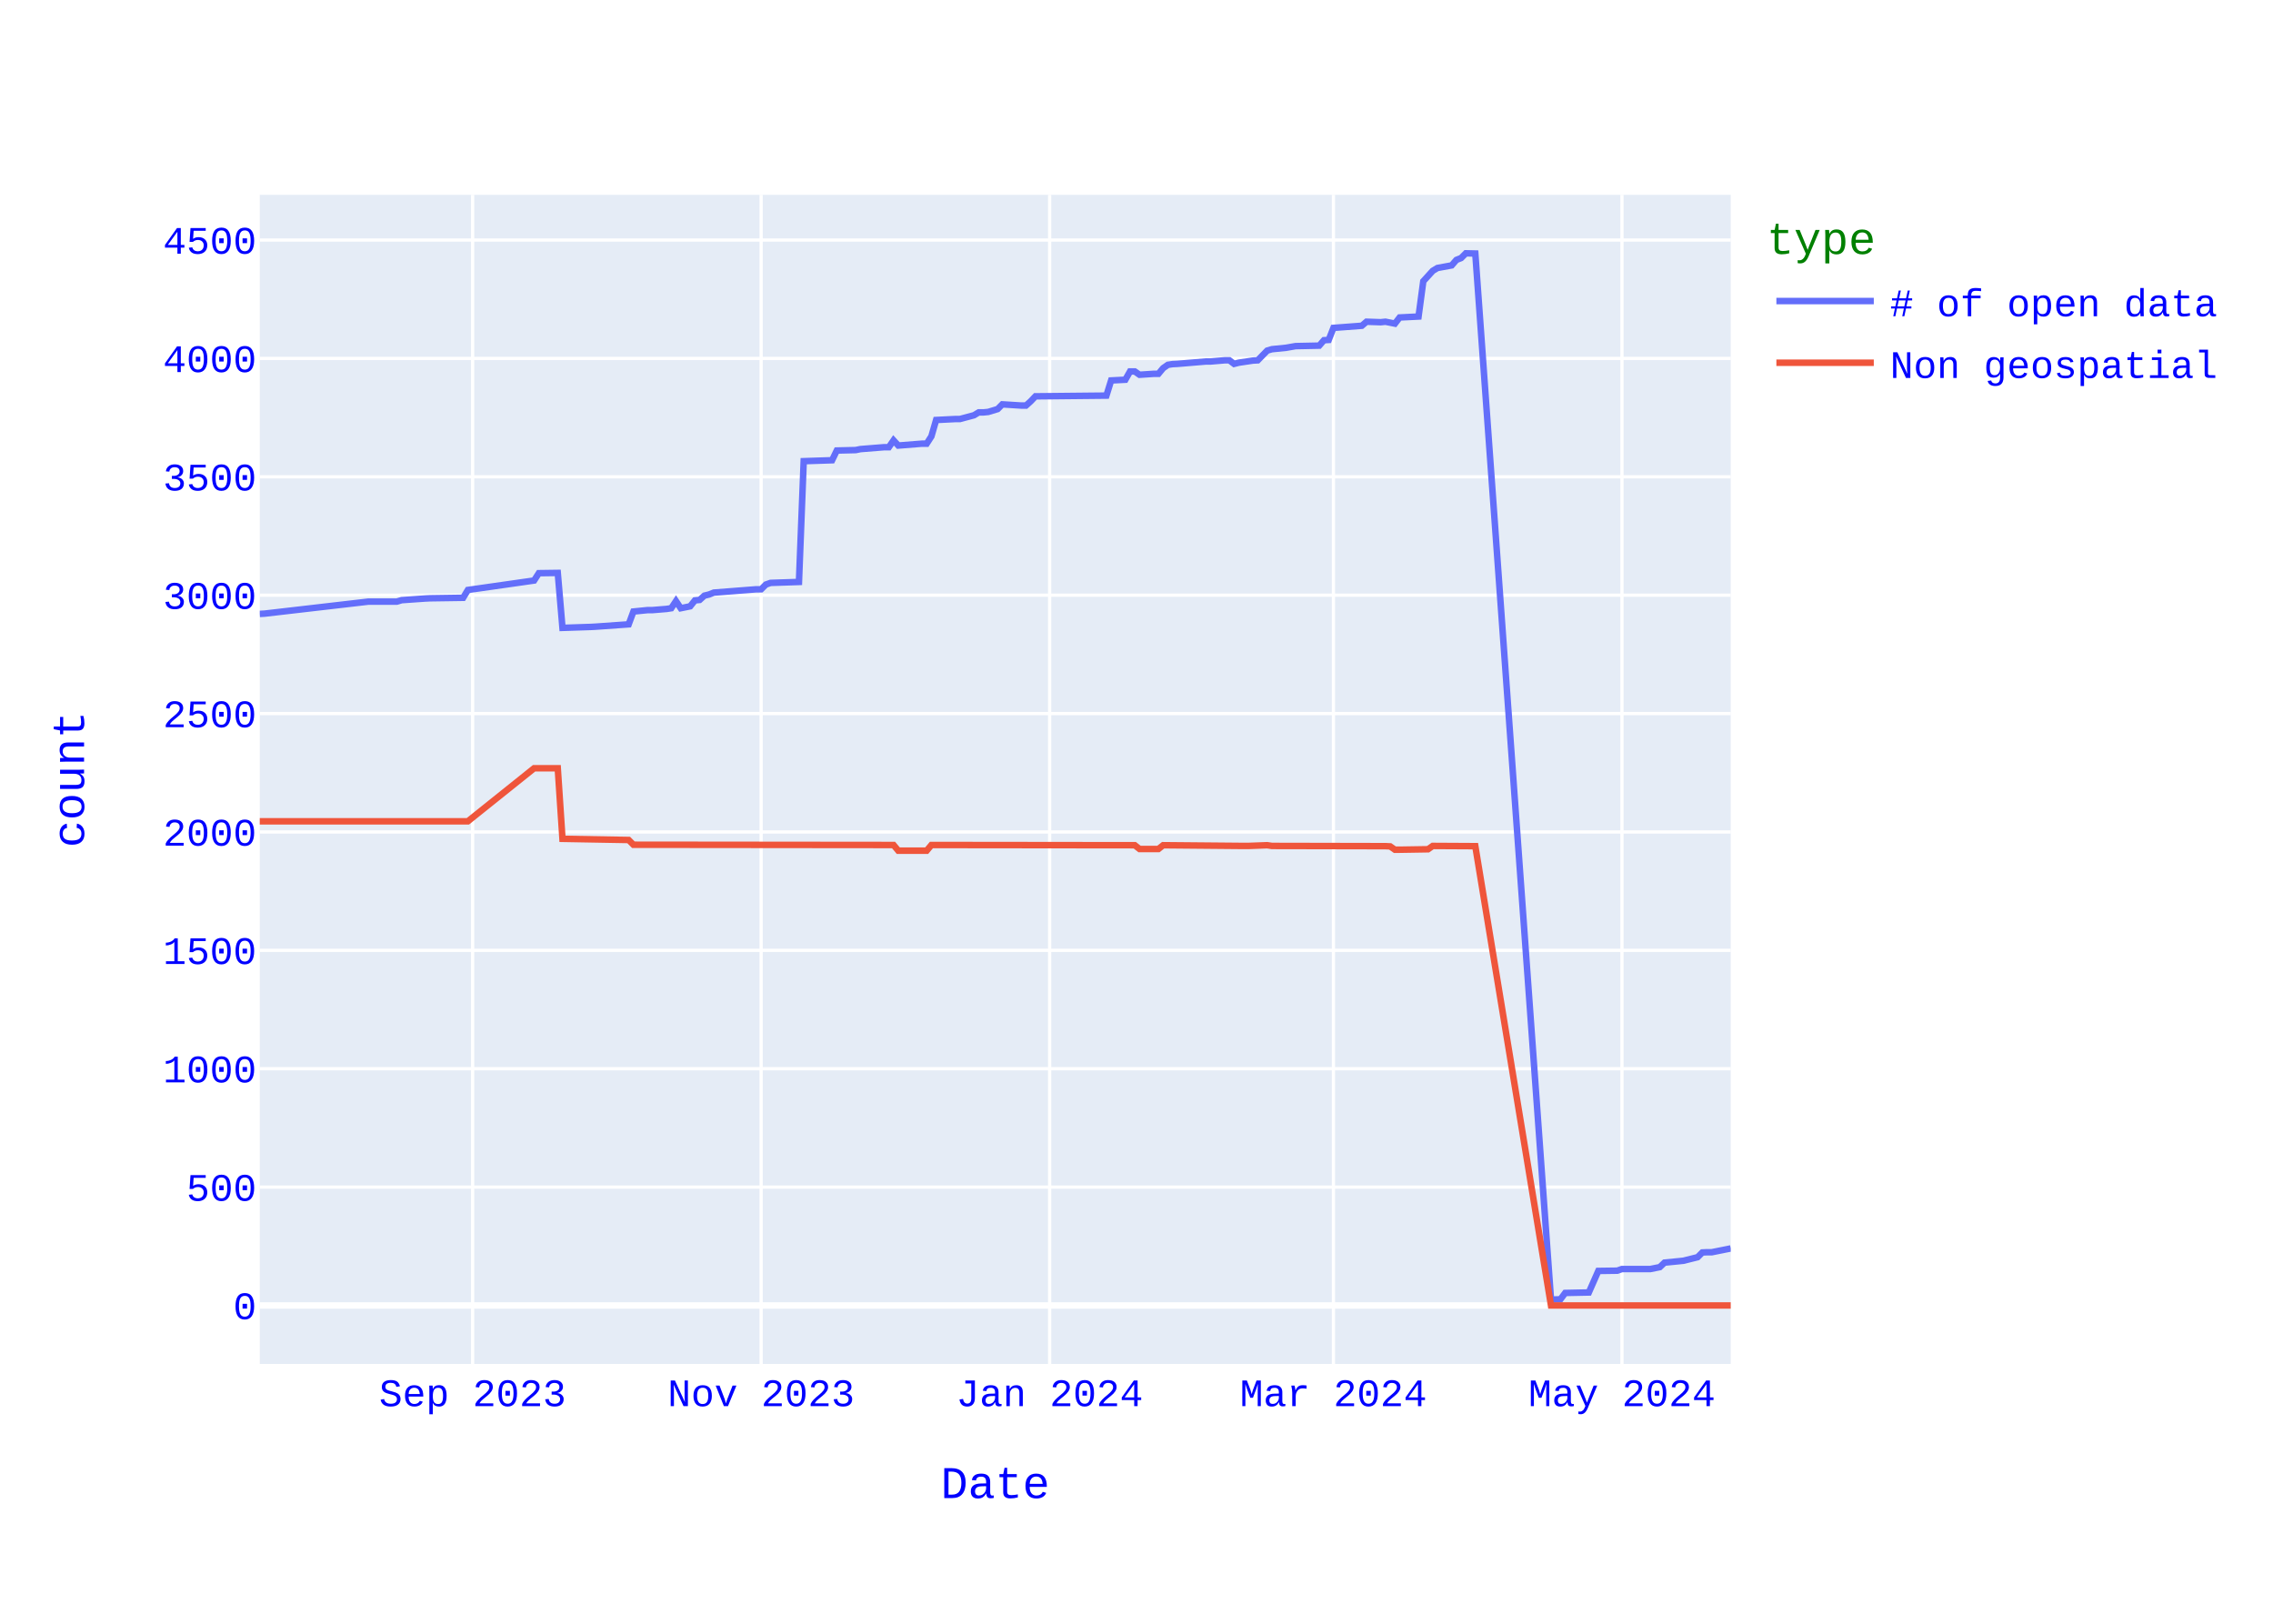
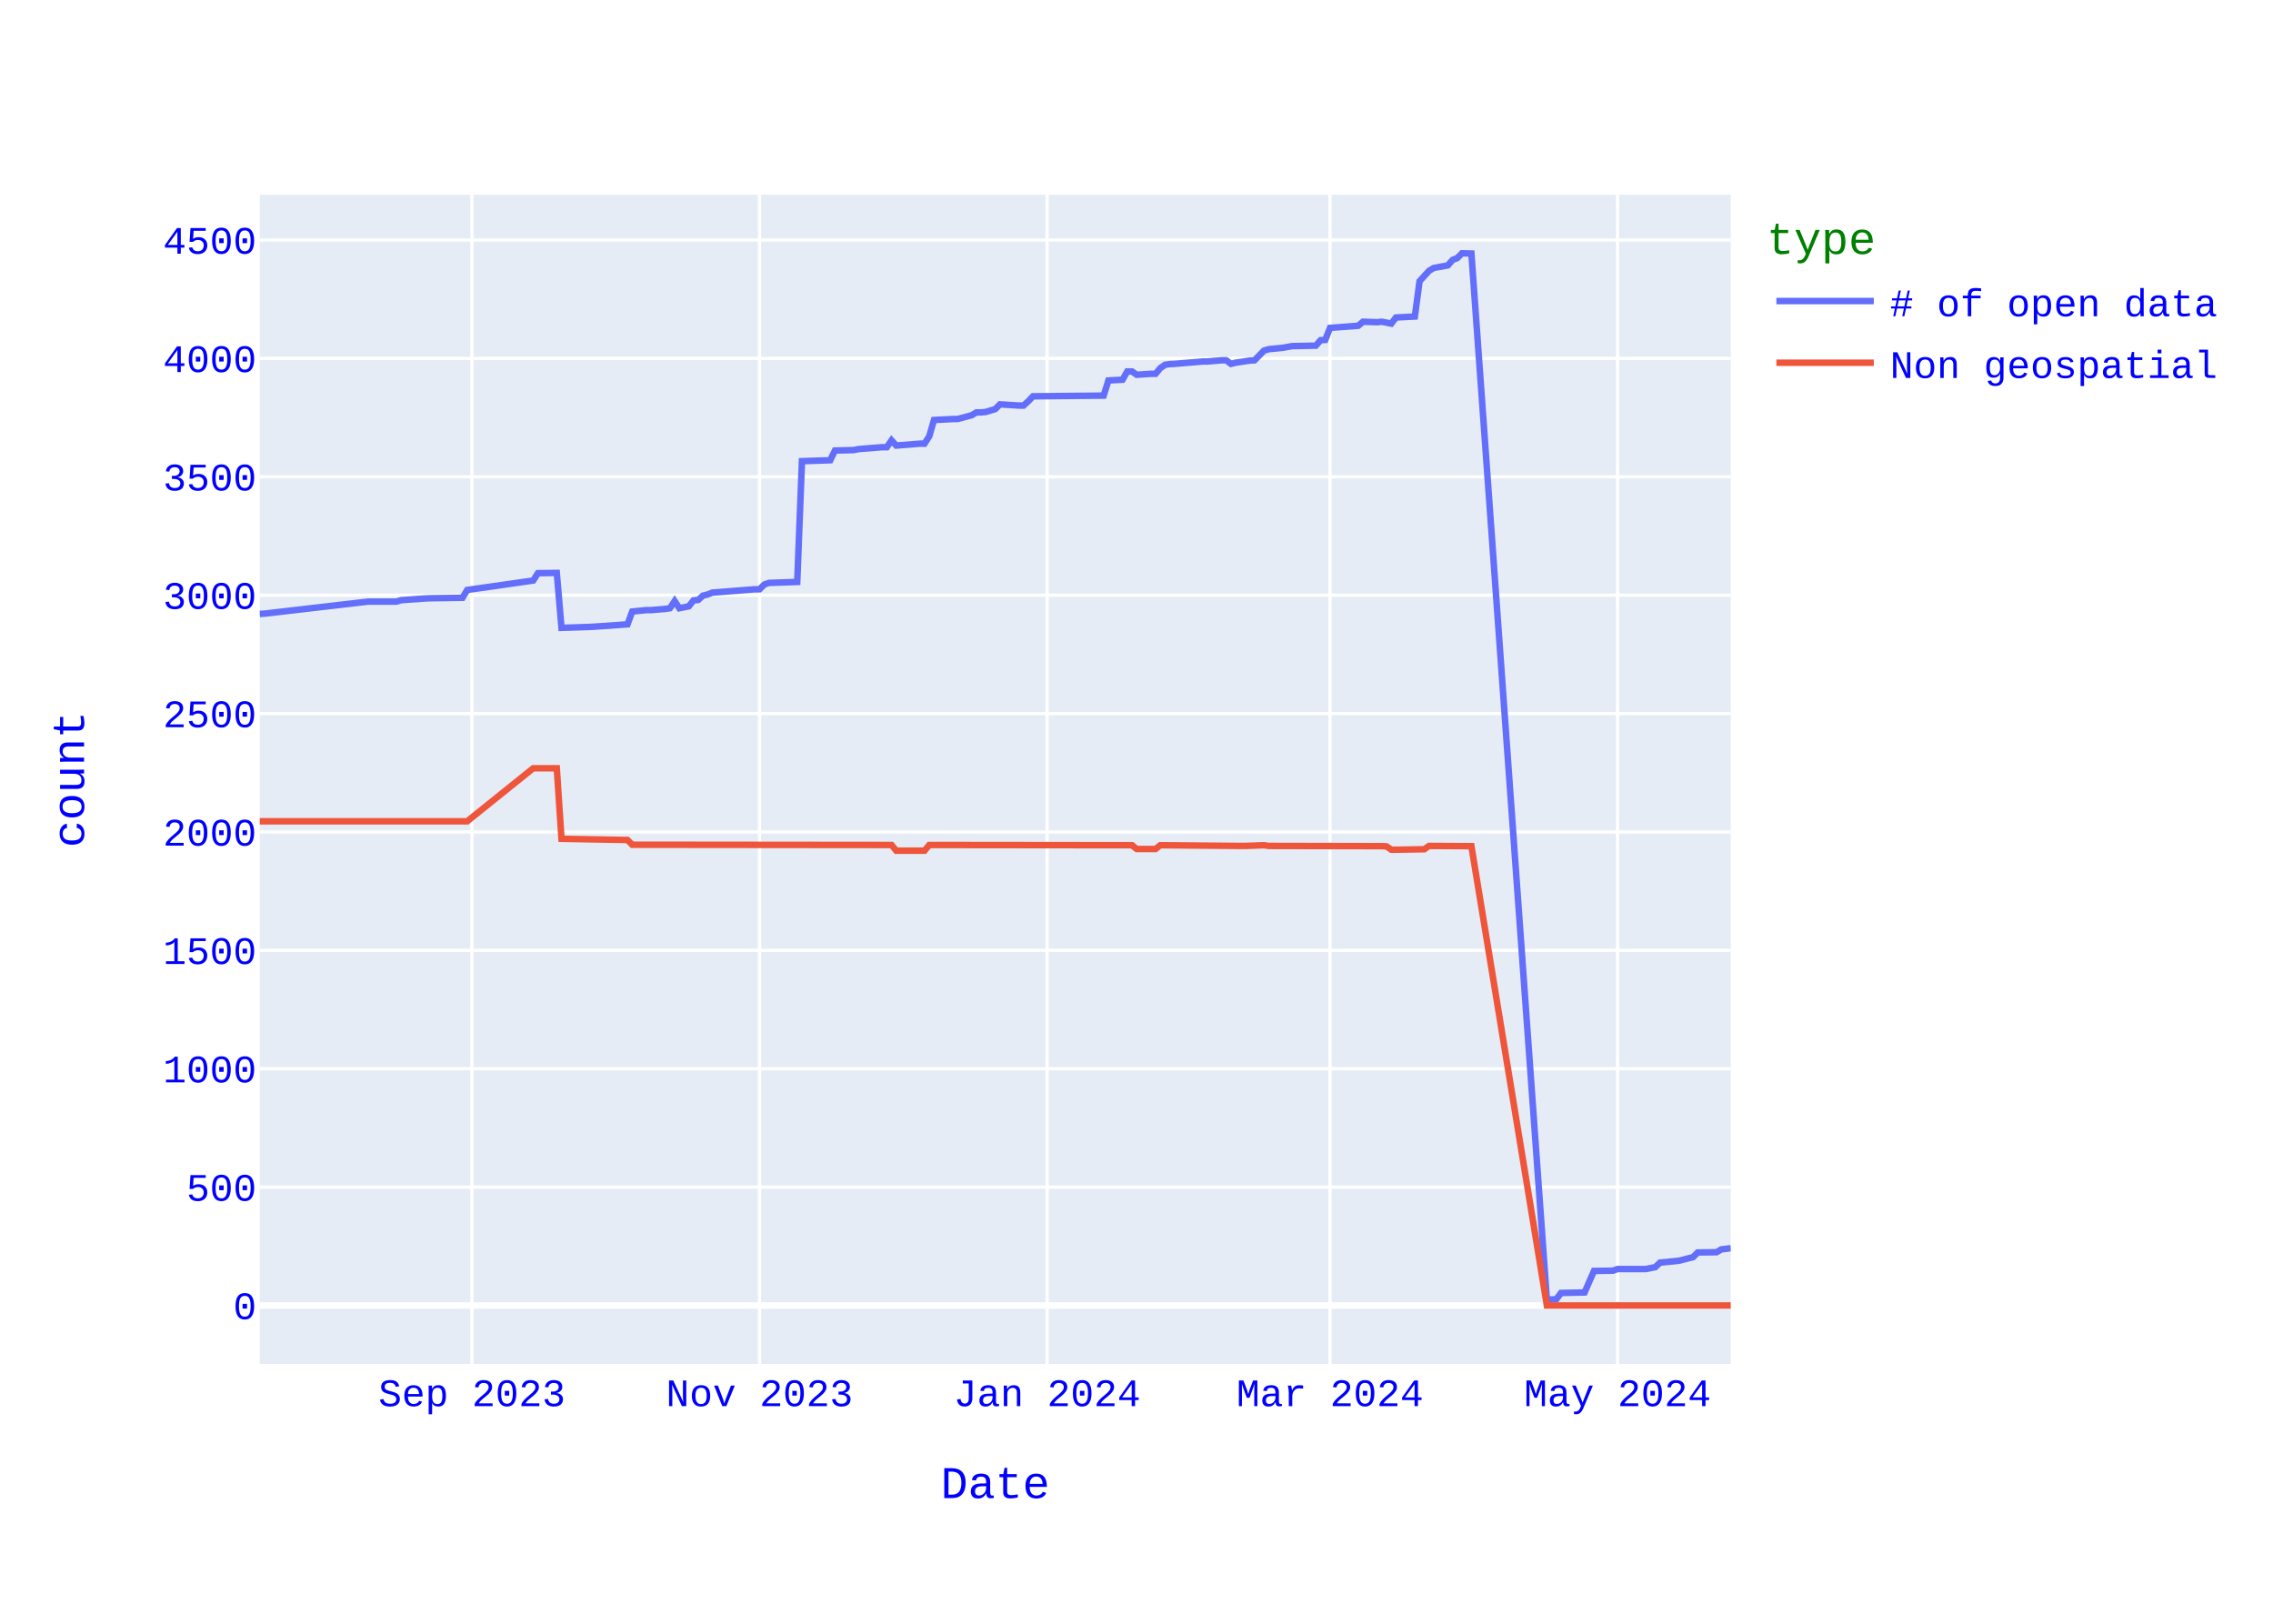
<svg xmlns="http://www.w3.org/2000/svg" class="main-svg" width="700" height="500" style="" viewBox="0 0 700 500">
  <rect x="0" y="0" width="700" height="500" style="fill: rgb(255, 255, 255); fill-opacity: 1;" />
-   <defs id="defs-991595">
+   <defs id="defs-5b411b">
    <g class="clips">
-       <clipPath id="clip991595xyplot" class="plotclip">
+       <clipPath id="clip5b411bxyplot" class="plotclip">
        <rect width="453" height="360" />
      </clipPath>
-       <clipPath class="axesclip" id="clip991595x">
+       <clipPath class="axesclip" id="clip5b411bx">
        <rect x="80" y="0" width="453" height="500" />
      </clipPath>
-       <clipPath class="axesclip" id="clip991595y">
+       <clipPath class="axesclip" id="clip5b411by">
        <rect x="0" y="60" width="700" height="360" />
      </clipPath>
-       <clipPath class="axesclip" id="clip991595xy">
+       <clipPath class="axesclip" id="clip5b411bxy">
        <rect x="80" y="60" width="453" height="360" />
      </clipPath>
    </g>
    <g class="gradients" />
    <g class="patterns" />
  </defs>
  <g class="bglayer">
    <rect class="bg" x="80" y="60" width="453" height="360" style="fill: rgb(229, 236, 246); fill-opacity: 1; stroke-width: 0;" />
  </g>
  <g class="layer-below">
    <g class="imagelayer" />
    <g class="shapelayer" />
  </g>
  <g class="cartesianlayer">
    <g class="subplot xy">
      <g class="layer-subplot">
        <g class="shapelayer" />
        <g class="imagelayer" />
      </g>
      <g class="minor-gridlayer">
        <g class="x" />
        <g class="y" />
      </g>
      <g class="gridlayer">
        <g class="x">
-           <path class="xgrid crisp" transform="translate(145.55,0)" d="M0,60v360" style="stroke: rgb(255, 255, 255); stroke-opacity: 1; stroke-width: 1px;" />
-           <path class="xgrid crisp" transform="translate(234.4,0)" d="M0,60v360" style="stroke: rgb(255, 255, 255); stroke-opacity: 1; stroke-width: 1px;" />
-           <path class="xgrid crisp" transform="translate(323.25,0)" d="M0,60v360" style="stroke: rgb(255, 255, 255); stroke-opacity: 1; stroke-width: 1px;" />
-           <path class="xgrid crisp" transform="translate(410.65,0)" d="M0,60v360" style="stroke: rgb(255, 255, 255); stroke-opacity: 1; stroke-width: 1px;" />
-           <path class="xgrid crisp" transform="translate(499.5,0)" d="M0,60v360" style="stroke: rgb(255, 255, 255); stroke-opacity: 1; stroke-width: 1px;" />
+           <path class="xgrid crisp" transform="translate(145.34,0)" d="M0,60v360" style="stroke: rgb(255, 255, 255); stroke-opacity: 1; stroke-width: 1px;" />
+           <path class="xgrid crisp" transform="translate(233.9,0)" d="M0,60v360" style="stroke: rgb(255, 255, 255); stroke-opacity: 1; stroke-width: 1px;" />
+           <path class="xgrid crisp" transform="translate(322.47,0)" d="M0,60v360" style="stroke: rgb(255, 255, 255); stroke-opacity: 1; stroke-width: 1px;" />
+           <path class="xgrid crisp" transform="translate(409.59,0)" d="M0,60v360" style="stroke: rgb(255, 255, 255); stroke-opacity: 1; stroke-width: 1px;" />
+           <path class="xgrid crisp" transform="translate(498.15,0)" d="M0,60v360" style="stroke: rgb(255, 255, 255); stroke-opacity: 1; stroke-width: 1px;" />
        </g>
        <g class="y">
          <path class="ygrid crisp" transform="translate(0,365.55)" d="M80,0h453" style="stroke: rgb(255, 255, 255); stroke-opacity: 1; stroke-width: 1px;" />
          <path class="ygrid crisp" transform="translate(0,329.09)" d="M80,0h453" style="stroke: rgb(255, 255, 255); stroke-opacity: 1; stroke-width: 1px;" />
          <path class="ygrid crisp" transform="translate(0,292.64)" d="M80,0h453" style="stroke: rgb(255, 255, 255); stroke-opacity: 1; stroke-width: 1px;" />
          <path class="ygrid crisp" transform="translate(0,256.19)" d="M80,0h453" style="stroke: rgb(255, 255, 255); stroke-opacity: 1; stroke-width: 1px;" />
          <path class="ygrid crisp" transform="translate(0,219.73)" d="M80,0h453" style="stroke: rgb(255, 255, 255); stroke-opacity: 1; stroke-width: 1px;" />
          <path class="ygrid crisp" transform="translate(0,183.28)" d="M80,0h453" style="stroke: rgb(255, 255, 255); stroke-opacity: 1; stroke-width: 1px;" />
          <path class="ygrid crisp" transform="translate(0,146.82)" d="M80,0h453" style="stroke: rgb(255, 255, 255); stroke-opacity: 1; stroke-width: 1px;" />
          <path class="ygrid crisp" transform="translate(0,110.37)" d="M80,0h453" style="stroke: rgb(255, 255, 255); stroke-opacity: 1; stroke-width: 1px;" />
          <path class="ygrid crisp" transform="translate(0,73.92)" d="M80,0h453" style="stroke: rgb(255, 255, 255); stroke-opacity: 1; stroke-width: 1px;" />
        </g>
      </g>
      <g class="zerolinelayer">
        <path class="yzl zl crisp" transform="translate(0,402)" d="M80,0h453" style="stroke: rgb(255, 255, 255); stroke-opacity: 1; stroke-width: 2px;" />
      </g>
      <path class="xlines-below" />
      <path class="ylines-below" />
      <g class="overlines-below" />
      <g class="xaxislayer-below" />
      <g class="yaxislayer-below" />
      <g class="overaxes-below" />
-       <g class="plot" transform="translate(80,60)" clip-path="url(#clip991595xyplot)">
+       <g class="plot" transform="translate(80,60)" clip-path="url(#clip5b411bxyplot)">
        <g class="scatterlayer mlayer">
-           <g class="trace scatter trace9f453c" style="stroke-miterlimit: 2; opacity: 1;">
+           <g class="trace scatter tracecea0c5" style="stroke-miterlimit: 2; opacity: 1;">
            <g class="fills" />
            <g class="errorbars" />
            <g class="lines">
-               <path class="js-line" d="M453,324.43L447.17,325.6L445.72,325.6L444.26,325.67L442.8,327.13L438.43,328.22L436.98,328.37L432.61,328.8L431.15,330.19L428.24,330.77L426.78,330.77L419.5,330.77L418.04,331.28L412.22,331.36L409.3,337.99L402.02,338.14L400.56,340.1L397.65,340.18L374.34,18.07L371.43,18L369.97,19.46L368.52,20.04L367.06,21.72L362.69,22.52L361.23,23.4L358.32,26.6L356.86,37.47L351.04,37.76L349.58,39.65L346.67,39.07L345.21,39.22L340.84,39.07L339.39,40.31L330.65,40.97L329.19,44.68L327.73,44.76L326.28,46.43L318.99,46.58L316.08,47.09L311.71,47.53L310.25,47.96L307.34,50.95L305.88,51.03L301.51,51.68L300.06,52.05L298.6,50.95L297.14,50.95L292.77,51.32L291.32,51.32L282.58,52.05L281.12,52.12L279.67,52.34L278.21,53.36L276.75,55.11L275.3,55.11L270.93,55.4L269.47,54.38L268.01,54.38L266.56,56.93L262.19,57.15L260.73,61.82L238.88,62.04L237.42,63.57L235.97,64.88L234.51,64.88L228.68,64.51L227.23,65.97L224.32,66.85L222.86,66.99L221.4,66.99L219.95,67.87L215.58,69.04L214.12,69.04L208.29,69.33L206.84,74.36L205.38,76.62L203.92,76.62L196.64,77.2L195.18,75.6L193.73,77.71L192.27,77.71L184.99,78.29L183.53,78.59L177.7,78.73L176.25,81.72L167.51,82.01L166.05,119.2L157.31,119.49L155.86,120L154.4,121.46L152.94,121.46L139.83,122.48L138.38,123.06L136.92,123.42L135.46,124.74L134.01,124.88L132.55,126.7L129.64,127.29L128.18,125.1L126.72,127.29L125.27,127.51L120.9,127.87L119.44,127.87L115.07,128.31L113.61,132.25L103.42,132.97L101.96,133.05L93.22,133.34L91.77,116.42L85.94,116.5L84.48,118.76L64.09,121.67L62.63,124.08L52.44,124.23L50.98,124.3L43.7,124.81L42.24,125.25L33.5,125.25L1.46,128.96L0,129.04" style="vector-effect: none; fill: none; stroke: rgb(99, 110, 250); stroke-opacity: 1; stroke-width: 2px; opacity: 1;" />
+               <path class="js-line" d="M453,324.36L450.1,324.72L448.64,325.6L442.84,325.67L441.38,327.13L437.03,328.22L435.58,328.37L431.22,328.8L429.77,330.19L426.87,330.77L425.41,330.77L418.15,330.77L416.7,331.28L410.89,331.36L407.99,337.99L400.73,338.14L399.28,340.1L396.38,340.18L373.14,18.07L370.24,18L368.79,19.46L367.34,20.04L365.88,21.72L361.53,22.52L360.08,23.4L357.17,26.6L355.72,37.47L349.91,37.76L348.46,39.65L345.56,39.07L344.11,39.22L339.75,39.07L338.3,40.31L329.59,40.97L328.13,44.68L326.68,44.76L325.23,46.43L317.97,46.58L315.07,47.09L310.71,47.53L309.26,47.96L306.36,50.95L304.9,51.03L300.55,51.68L299.1,52.05L297.64,50.95L296.19,50.95L291.84,51.32L290.38,51.32L281.67,52.05L280.22,52.12L278.77,52.34L277.32,53.36L275.87,55.11L274.41,55.11L270.06,55.4L268.61,54.38L267.15,54.38L265.7,56.93L261.35,57.15L259.89,61.82L238.12,62.04L236.66,63.57L235.21,64.88L233.76,64.88L227.95,64.51L226.5,65.97L223.6,66.85L222.14,66.99L220.69,66.99L219.24,67.87L214.88,69.04L213.43,69.04L207.63,69.33L206.17,74.36L204.72,76.62L203.27,76.62L196.01,77.2L194.56,75.6L193.11,77.71L191.65,77.71L184.39,78.29L182.94,78.59L177.13,78.73L175.68,81.72L166.97,82.01L165.52,119.2L156.81,119.49L155.36,120L153.9,121.46L152.45,121.46L139.38,122.48L137.93,123.06L136.48,123.42L135.03,124.74L133.58,124.88L132.13,126.7L129.22,127.29L127.77,125.1L126.32,127.29L124.87,127.51L120.51,127.87L119.06,127.87L114.7,128.31L113.25,132.25L103.09,132.97L101.63,133.05L92.92,133.34L91.47,116.42L85.66,116.5L84.21,118.76L63.88,121.67L62.43,124.08L52.27,124.23L50.82,124.3L43.56,124.81L42.11,125.25L33.39,125.25L1.45,128.96L0,129.04" style="vector-effect: none; fill: none; stroke: rgb(99, 110, 250); stroke-opacity: 1; stroke-width: 2px; opacity: 1;" />
            </g>
            <g class="points" />
            <g class="text" />
          </g>
-           <g class="trace scatter tracee39ae1" style="stroke-miterlimit: 2; opacity: 1;">
+           <g class="trace scatter trace18dafc" style="stroke-miterlimit: 2; opacity: 1;">
            <g class="fills" />
            <g class="errorbars" />
            <g class="lines">
-               <path class="js-line" d="M453,342L397.65,342L374.34,200.56L361.23,200.49L359.78,201.51L351.04,201.65L349.58,201.65L348.13,200.63L346.67,200.56L311.71,200.49L310.25,200.27L304.43,200.49L302.97,200.49L278.21,200.27L276.75,201.43L270.93,201.43L269.47,200.27L206.84,200.2L205.38,201.95L196.64,201.95L195.18,200.2L115.07,200.12L113.61,198.66L93.22,198.3L91.77,176.57L84.48,176.57L64.09,192.9L0,192.9" style="vector-effect: none; fill: none; stroke: rgb(239, 85, 59); stroke-opacity: 1; stroke-width: 2px; opacity: 1;" />
+               <path class="js-line" d="M453,342L396.38,342L373.14,200.56L360.08,200.49L358.63,201.51L349.91,201.65L348.46,201.65L347.01,200.63L345.56,200.56L310.71,200.49L309.26,200.27L303.45,200.49L302,200.49L277.32,200.27L275.87,201.43L270.06,201.43L268.61,200.27L206.17,200.2L204.72,201.95L196.01,201.95L194.56,200.2L114.7,200.12L113.25,198.66L92.92,198.3L91.47,176.57L84.21,176.57L63.88,192.9L0,192.9" style="vector-effect: none; fill: none; stroke: rgb(239, 85, 59); stroke-opacity: 1; stroke-width: 2px; opacity: 1;" />
            </g>
            <g class="points" />
            <g class="text" />
          </g>
        </g>
      </g>
      <g class="overplot" />
      <path class="xlines-above crisp" d="M0,0" style="fill: none;" />
      <path class="ylines-above crisp" d="M0,0" style="fill: none;" />
      <g class="overlines-above" />
      <g class="xaxislayer-above">
        <g class="xtick">
-           <text text-anchor="middle" x="0" y="433" transform="translate(145.55,0)" style="font-family: 'Courier New'; font-size: 12px; fill: rgb(0, 0, 255); fill-opacity: 1; white-space: pre; opacity: 1;">Sep 2023</text>
-         </g>
-         <g class="xtick">
-           <text text-anchor="middle" x="0" y="433" style="font-family: 'Courier New'; font-size: 12px; fill: rgb(0, 0, 255); fill-opacity: 1; white-space: pre; opacity: 1;" transform="translate(234.4,0)">Nov 2023</text>
-         </g>
-         <g class="xtick">
-           <text text-anchor="middle" x="0" y="433" style="font-family: 'Courier New'; font-size: 12px; fill: rgb(0, 0, 255); fill-opacity: 1; white-space: pre; opacity: 1;" transform="translate(323.25,0)">Jan 2024</text>
-         </g>
-         <g class="xtick">
-           <text text-anchor="middle" x="0" y="433" style="font-family: 'Courier New'; font-size: 12px; fill: rgb(0, 0, 255); fill-opacity: 1; white-space: pre; opacity: 1;" transform="translate(410.65,0)">Mar 2024</text>
-         </g>
-         <g class="xtick">
-           <text text-anchor="middle" x="0" y="433" style="font-family: 'Courier New'; font-size: 12px; fill: rgb(0, 0, 255); fill-opacity: 1; white-space: pre; opacity: 1;" transform="translate(499.5,0)">May 2024</text>
+           <text text-anchor="middle" x="0" y="433" transform="translate(145.34,0)" style="font-family: 'Courier New'; font-size: 12px; fill: rgb(0, 0, 255); fill-opacity: 1; white-space: pre; opacity: 1;">Sep 2023</text>
+         </g>
+         <g class="xtick">
+           <text text-anchor="middle" x="0" y="433" style="font-family: 'Courier New'; font-size: 12px; fill: rgb(0, 0, 255); fill-opacity: 1; white-space: pre; opacity: 1;" transform="translate(233.9,0)">Nov 2023</text>
+         </g>
+         <g class="xtick">
+           <text text-anchor="middle" x="0" y="433" style="font-family: 'Courier New'; font-size: 12px; fill: rgb(0, 0, 255); fill-opacity: 1; white-space: pre; opacity: 1;" transform="translate(322.47,0)">Jan 2024</text>
+         </g>
+         <g class="xtick">
+           <text text-anchor="middle" x="0" y="433" style="font-family: 'Courier New'; font-size: 12px; fill: rgb(0, 0, 255); fill-opacity: 1; white-space: pre; opacity: 1;" transform="translate(409.59,0)">Mar 2024</text>
+         </g>
+         <g class="xtick">
+           <text text-anchor="middle" x="0" y="433" style="font-family: 'Courier New'; font-size: 12px; fill: rgb(0, 0, 255); fill-opacity: 1; white-space: pre; opacity: 1;" transform="translate(498.15,0)">May 2024</text>
        </g>
      </g>
      <g class="yaxislayer-above">
        <g class="ytick">
          <text text-anchor="end" x="79" y="4.2" transform="translate(0,402)" style="font-family: 'Courier New'; font-size: 12px; fill: rgb(0, 0, 255); fill-opacity: 1; white-space: pre; opacity: 1;">0</text>
        </g>
        <g class="ytick">
          <text text-anchor="end" x="79" y="4.2" style="font-family: 'Courier New'; font-size: 12px; fill: rgb(0, 0, 255); fill-opacity: 1; white-space: pre; opacity: 1;" transform="translate(0,365.55)">500</text>
        </g>
        <g class="ytick">
          <text text-anchor="end" x="79" y="4.2" style="font-family: 'Courier New'; font-size: 12px; fill: rgb(0, 0, 255); fill-opacity: 1; white-space: pre; opacity: 1;" transform="translate(0,329.09)">1000</text>
        </g>
        <g class="ytick">
          <text text-anchor="end" x="79" y="4.2" style="font-family: 'Courier New'; font-size: 12px; fill: rgb(0, 0, 255); fill-opacity: 1; white-space: pre; opacity: 1;" transform="translate(0,292.64)">1500</text>
        </g>
        <g class="ytick">
          <text text-anchor="end" x="79" y="4.2" style="font-family: 'Courier New'; font-size: 12px; fill: rgb(0, 0, 255); fill-opacity: 1; white-space: pre; opacity: 1;" transform="translate(0,256.19)">2000</text>
        </g>
        <g class="ytick">
          <text text-anchor="end" x="79" y="4.2" style="font-family: 'Courier New'; font-size: 12px; fill: rgb(0, 0, 255); fill-opacity: 1; white-space: pre; opacity: 1;" transform="translate(0,219.73)">2500</text>
        </g>
        <g class="ytick">
          <text text-anchor="end" x="79" y="4.2" style="font-family: 'Courier New'; font-size: 12px; fill: rgb(0, 0, 255); fill-opacity: 1; white-space: pre; opacity: 1;" transform="translate(0,183.28)">3000</text>
        </g>
        <g class="ytick">
          <text text-anchor="end" x="79" y="4.2" style="font-family: 'Courier New'; font-size: 12px; fill: rgb(0, 0, 255); fill-opacity: 1; white-space: pre; opacity: 1;" transform="translate(0,146.82)">3500</text>
        </g>
        <g class="ytick">
          <text text-anchor="end" x="79" y="4.2" style="font-family: 'Courier New'; font-size: 12px; fill: rgb(0, 0, 255); fill-opacity: 1; white-space: pre; opacity: 1;" transform="translate(0,110.37)">4000</text>
        </g>
        <g class="ytick">
          <text text-anchor="end" x="79" y="4.2" style="font-family: 'Courier New'; font-size: 12px; fill: rgb(0, 0, 255); fill-opacity: 1; white-space: pre; opacity: 1;" transform="translate(0,73.92)">4500</text>
        </g>
      </g>
      <g class="overaxes-above" />
    </g>
  </g>
  <g class="polarlayer" />
  <g class="smithlayer" />
  <g class="ternarylayer" />
  <g class="geolayer" />
  <g class="funnelarealayer" />
  <g class="pielayer" />
  <g class="iciclelayer" />
  <g class="treemaplayer" />
  <g class="sunburstlayer" />
  <g class="glimages" />
-   <defs id="topdefs-991595">
+   <defs id="topdefs-5b411b">
    <g class="clips" />
-     <clipPath id="legend991595">
+     <clipPath id="legend5b411b">
      <rect width="146" height="67" x="0" y="0" />
    </clipPath>
  </defs>
  <g class="layer-above">
    <g class="imagelayer" />
    <g class="shapelayer" />
  </g>
  <g class="infolayer">
    <g class="legend" pointer-events="all" transform="translate(542.06,60)">
      <rect class="bg" shape-rendering="crispEdges" style="stroke: rgb(68, 68, 68); stroke-opacity: 1; fill: rgb(255, 255, 255); fill-opacity: 1; stroke-width: 0px;" width="146" height="67" x="0" y="0" />
-       <g class="scrollbox" transform="" clip-path="url(#legend991595)">
+       <g class="scrollbox" transform="" clip-path="url(#legend5b411b)">
        <text class="legendtitletext" text-anchor="start" x="2" y="18.2" style="font-family: 'Courier New'; font-size: 14px; fill: rgb(0, 128, 0); fill-opacity: 1; white-space: pre;">type</text>
        <g class="groups" transform="">
          <g class="traces" transform="translate(0,32.7)" style="opacity: 1;">
            <text class="legendtext" text-anchor="start" x="40" y="4.68" style="font-family: 'Courier New'; font-size: 12px; fill: rgb(0, 0, 255); fill-opacity: 1; white-space: pre;"># of open data</text>
            <g class="layers" style="opacity: 1;">
              <g class="legendfill" />
              <g class="legendlines">
                <path class="js-line" d="M5,0h30" style="fill: none; stroke: rgb(99, 110, 250); stroke-opacity: 1; stroke-width: 2px;" />
              </g>
              <g class="legendsymbols">
                <g class="legendpoints" />
              </g>
            </g>
            <rect class="legendtoggle" x="0" y="-9.5" width="140.828" height="19" style="fill: rgb(0, 0, 0); fill-opacity: 0;" />
          </g>
        </g>
        <g class="groups" transform="">
          <g class="traces" transform="translate(0,51.7)" style="opacity: 1;">
            <text class="legendtext" text-anchor="start" x="40" y="4.68" style="font-family: 'Courier New'; font-size: 12px; fill: rgb(0, 0, 255); fill-opacity: 1; white-space: pre;">Non geospatial</text>
            <g class="layers" style="opacity: 1;">
              <g class="legendfill" />
              <g class="legendlines">
                <path class="js-line" d="M5,0h30" style="fill: none; stroke: rgb(239, 85, 59); stroke-opacity: 1; stroke-width: 2px;" />
              </g>
              <g class="legendsymbols">
                <g class="legendpoints" />
              </g>
            </g>
            <rect class="legendtoggle" x="0" y="-9.5" width="140.828" height="19" style="fill: rgb(0, 0, 0); fill-opacity: 0;" />
          </g>
        </g>
      </g>
      <rect class="scrollbar" rx="20" ry="3" width="0" height="0" style="fill: rgb(128, 139, 164); fill-opacity: 1;" x="0" y="0" />
    </g>
    <g class="g-gtitle" />
    <g class="g-xtitle">
      <text class="xtitle" x="306.5" y="461.3" text-anchor="middle" style="font-family: 'Courier New'; font-size: 14px; fill: rgb(0, 0, 255); opacity: 1; font-weight: normal; white-space: pre;">Date</text>
    </g>
    <g class="g-ytitle">
      <text class="ytitle" transform="rotate(-90,25.8875,240)" x="25.888" y="240" text-anchor="middle" style="font-family: 'Courier New'; font-size: 14px; fill: rgb(0, 0, 255); opacity: 1; font-weight: normal; white-space: pre;">count</text>
    </g>
  </g>
</svg>
